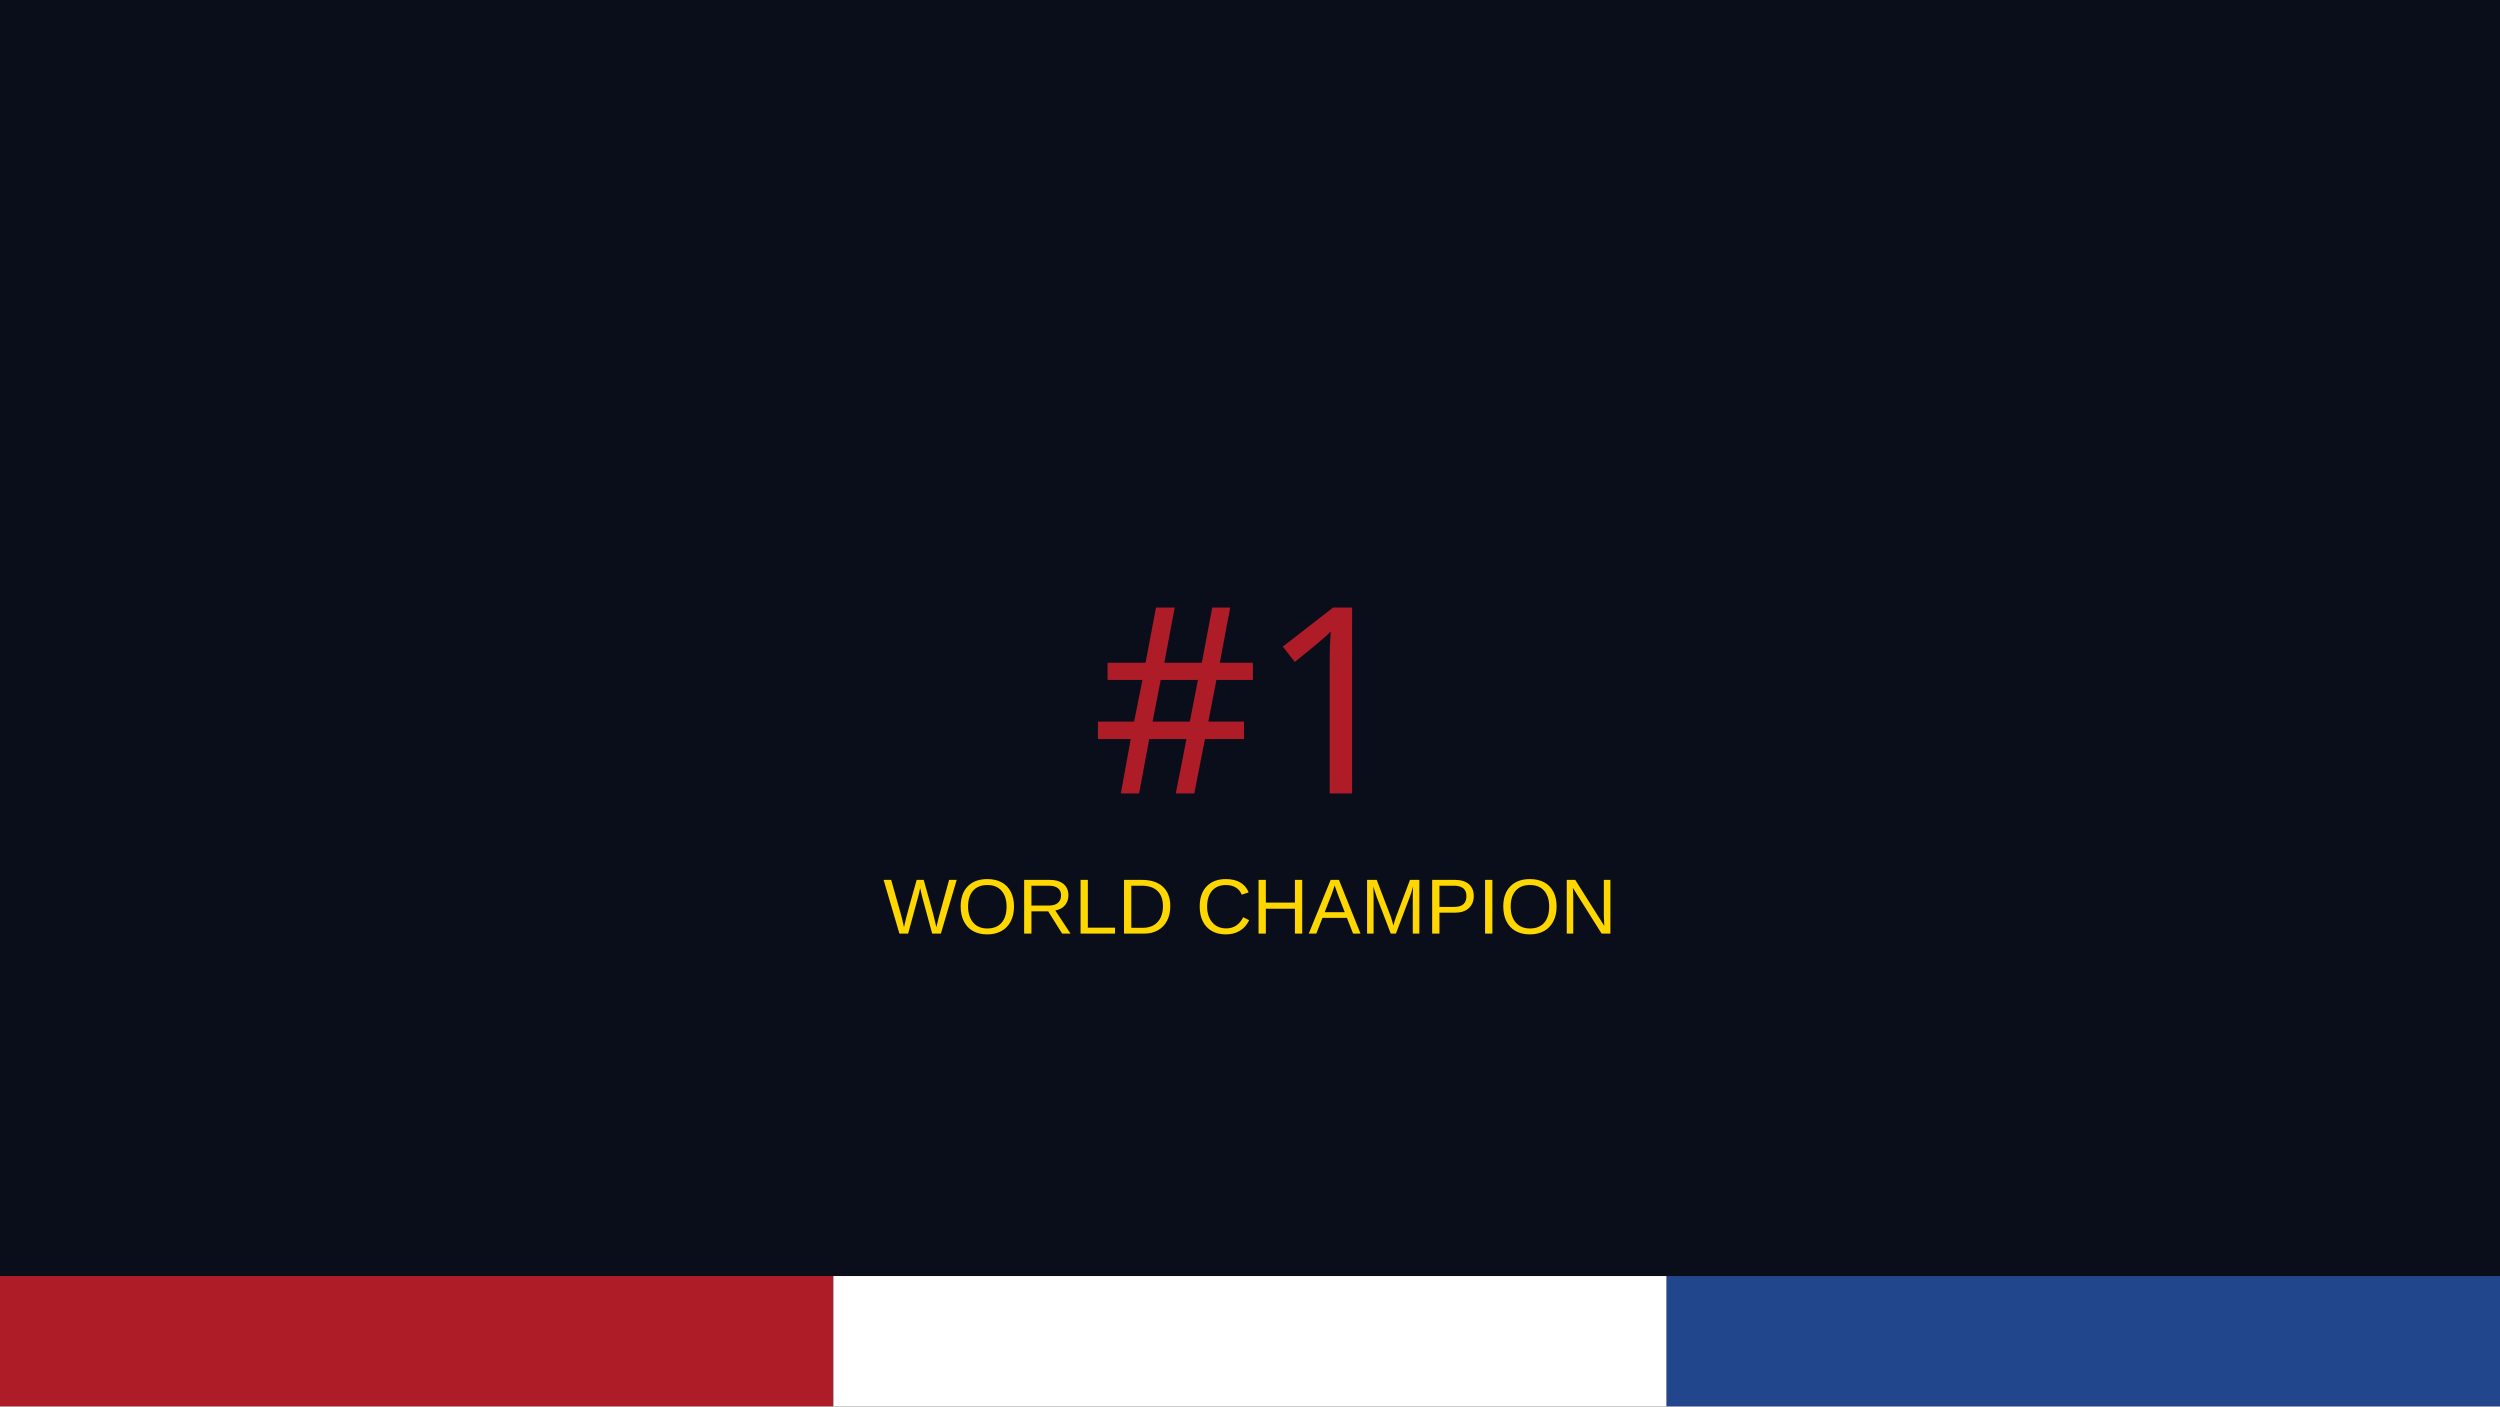
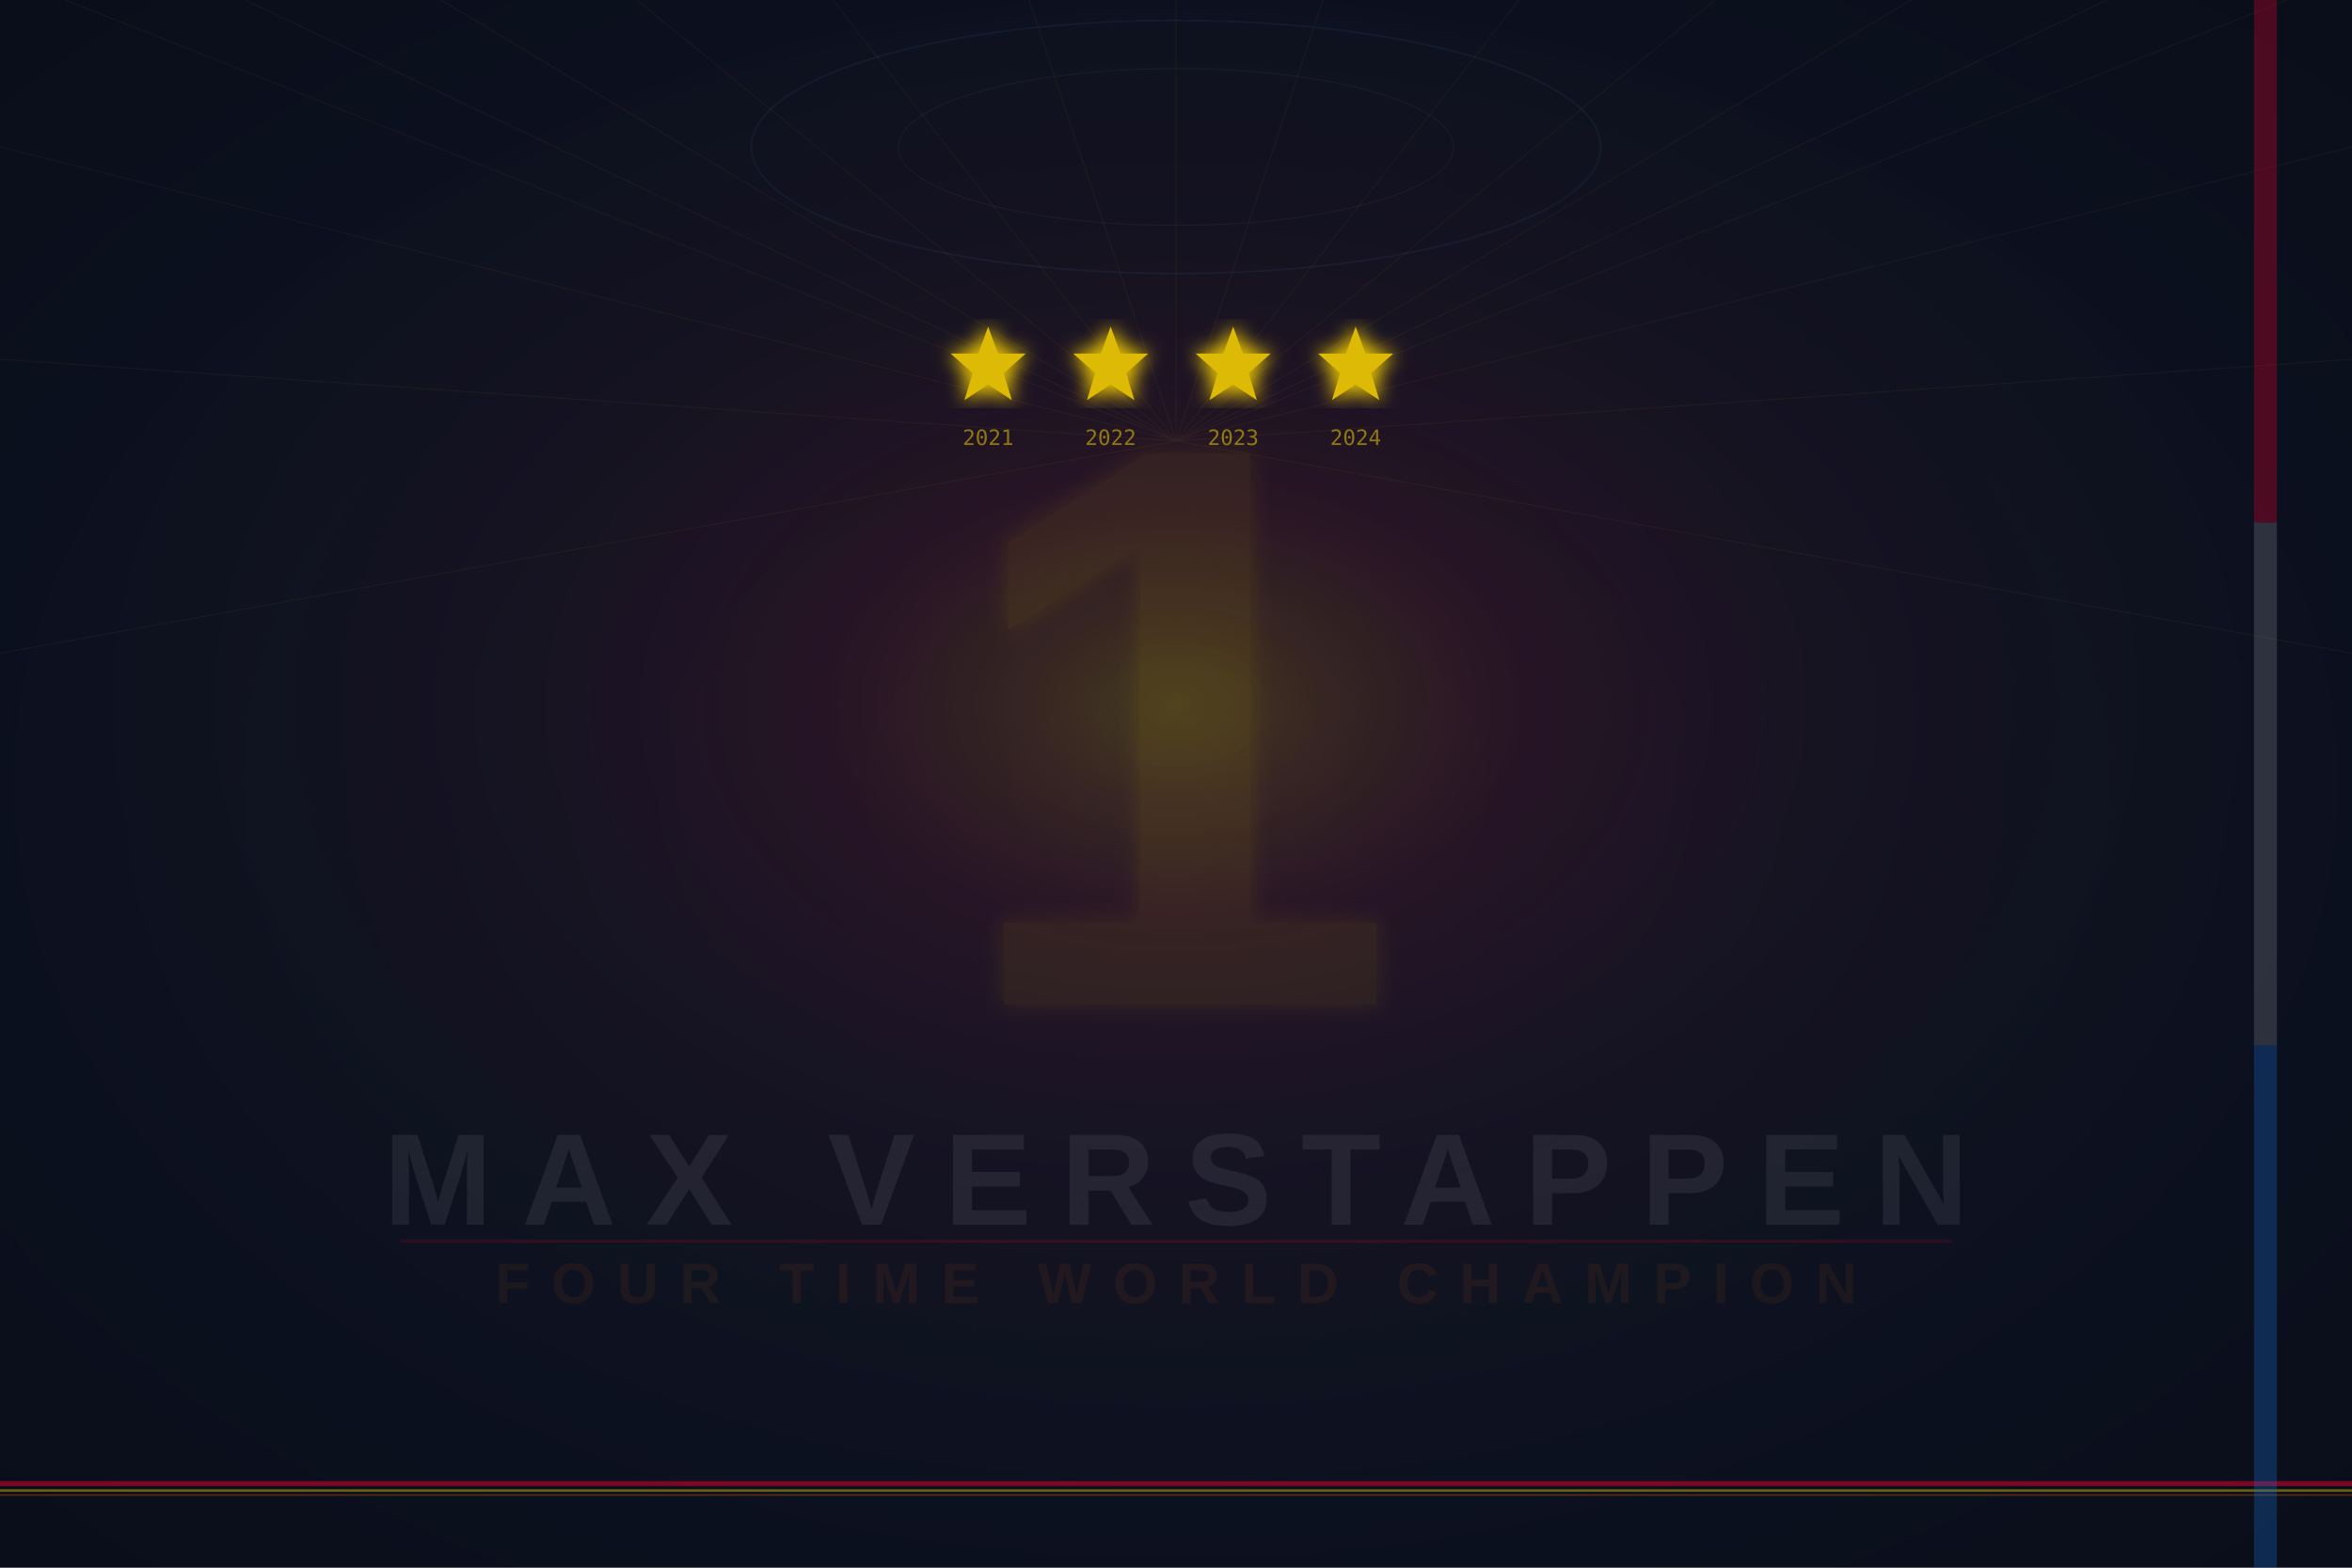
- <svg xmlns="http://www.w3.org/2000/svg" width="1920" height="1080" viewBox="0 0 1920 1080">
-   <rect width="1920" height="1080" fill="#0a0e1a" />
-   <text x="960" y="540" font-family="Arial Black, sans-serif" font-size="200" fill="#AE1C28" text-anchor="middle" dominant-baseline="middle">#1</text>
-   <text x="960" y="700" font-family="Arial, sans-serif" font-size="60" fill="#ffd700" text-anchor="middle" dominant-baseline="middle">WORLD CHAMPION</text>
-   <rect x="0" y="980" width="640" height="100" fill="#AE1C28" />
-   <rect x="640" y="980" width="640" height="100" fill="#ffffff" />
-   <rect x="1280" y="980" width="640" height="100" fill="#21468B" />
+ <svg xmlns="http://www.w3.org/2000/svg" viewBox="0 0 2880 1920" width="2880" height="1920">
+   <defs>
+     <radialGradient id="bg" cx="50%" cy="50%" r="70%">
+       <stop offset="0%" style="stop-color:#0f1629" />
+       <stop offset="100%" style="stop-color:#0a0e1a" />
+     </radialGradient>
+     <radialGradient id="burst" cx="50%" cy="45%" r="50%">
+       <stop offset="0%" style="stop-color:#ffd700;stop-opacity:0.18" />
+       <stop offset="30%" style="stop-color:#e8002d;stop-opacity:0.08" />
+       <stop offset="100%" style="stop-color:#0a0e1a;stop-opacity:0" />
+     </radialGradient>
+     <radialGradient id="outerGlow" cx="50%" cy="45%" r="60%">
+       <stop offset="0%" style="stop-color:#ff6600;stop-opacity:0.05" />
+       <stop offset="100%" style="stop-color:#0a0e1a;stop-opacity:0" />
+     </radialGradient>
+     <filter id="glow-gold">
+       <feGaussianBlur stdDeviation="12" result="blur" />
+       <feMerge>
+         <feMergeNode in="blur" />
+         <feMergeNode in="blur" />
+         <feMergeNode in="SourceGraphic" />
+       </feMerge>
+     </filter>
+     <filter id="glow-red">
+       <feGaussianBlur stdDeviation="8" result="blur" />
+       <feMerge>
+         <feMergeNode in="blur" />
+         <feMergeNode in="SourceGraphic" />
+       </feMerge>
+     </filter>
+   </defs>
+   <rect width="2880" height="1920" fill="url(#bg)" />
+   <rect width="2880" height="1920" fill="url(#burst)" />
+   <rect width="2880" height="1920" fill="url(#outerGlow)" />
+   <g opacity="0.06" stroke="#ffd700" stroke-width="1">
+     <line x1="1440" y1="540" x2="80" y2="0" />
+     <line x1="1440" y1="540" x2="300" y2="0" />
+     <line x1="1440" y1="540" x2="540" y2="0" />
+     <line x1="1440" y1="540" x2="780" y2="0" />
+     <line x1="1440" y1="540" x2="1020" y2="0" />
+     <line x1="1440" y1="540" x2="1260" y2="0" />
+     <line x1="1440" y1="540" x2="1440" y2="0" />
+     <line x1="1440" y1="540" x2="1620" y2="0" />
+     <line x1="1440" y1="540" x2="1860" y2="0" />
+     <line x1="1440" y1="540" x2="2100" y2="0" />
+     <line x1="1440" y1="540" x2="2340" y2="0" />
+     <line x1="1440" y1="540" x2="2580" y2="0" />
+     <line x1="1440" y1="540" x2="2800" y2="0" />
+     <line x1="1440" y1="540" x2="0" y2="180" />
+     <line x1="1440" y1="540" x2="2880" y2="180" />
+     <line x1="1440" y1="540" x2="0" y2="440" />
+     <line x1="1440" y1="540" x2="2880" y2="440" />
+     <line x1="1440" y1="540" x2="0" y2="800" />
+     <line x1="1440" y1="540" x2="2880" y2="800" />
+   </g>
+   <rect x="0" y="1814" width="2880" height="6" fill="#e8002d" opacity="0.5" />
+   <rect x="0" y="1824" width="2880" height="3" fill="#ffd700" opacity="0.4" />
+   <rect x="0" y="1830" width="2880" height="2" fill="#ff6600" opacity="0.3" />
+   <text x="1440" y="1230" font-family="'Arial Black', Arial, sans-serif" font-weight="900" font-size="980" text-anchor="middle" fill="#ffd700" opacity="0.07" filter="url(#glow-gold)">1</text>
+   <g filter="url(#glow-gold)" opacity="0.85">
+     <polygon transform="translate(1210,450)" points="0,-50 12,-17 46,-17 19,7 29,40 0,21 -29,40 -19,7 -46,-17 -12,-17" fill="#ffd700" />
+     <polygon transform="translate(1360,450)" points="0,-50 12,-17 46,-17 19,7 29,40 0,21 -29,40 -19,7 -46,-17 -12,-17" fill="#ffd700" />
+     <polygon transform="translate(1510,450)" points="0,-50 12,-17 46,-17 19,7 29,40 0,21 -29,40 -19,7 -46,-17 -12,-17" fill="#ffd700" />
+     <polygon transform="translate(1660,450)" points="0,-50 12,-17 46,-17 19,7 29,40 0,21 -29,40 -19,7 -46,-17 -12,-17" fill="#ffd700" />
+   </g>
+   <text x="1210" y="545" font-family="monospace" font-size="26" text-anchor="middle" fill="#ffd700" opacity="0.5">2021</text>
+   <text x="1360" y="545" font-family="monospace" font-size="26" text-anchor="middle" fill="#ffd700" opacity="0.5">2022</text>
+   <text x="1510" y="545" font-family="monospace" font-size="26" text-anchor="middle" fill="#ffd700" opacity="0.5">2023</text>
+   <text x="1660" y="545" font-family="monospace" font-size="26" text-anchor="middle" fill="#ffd700" opacity="0.5">2024</text>
+   <text x="1440" y="1500" font-family="'Arial Black', Arial, sans-serif" font-weight="900" font-size="160" text-anchor="middle" fill="#e8eaf0" opacity="0.08" letter-spacing="36">MAX VERSTAPPEN</text>
+   <rect x="490" y="1518" width="1900" height="4" fill="#e8002d" opacity="0.15" filter="url(#glow-red)" />
+   <text x="1440" y="1596" font-family="'Arial Black', Arial, sans-serif" font-weight="700" font-size="70" text-anchor="middle" fill="#ff6600" opacity="0.07" letter-spacing="26">FOUR TIME WORLD CHAMPION</text>
+   <rect x="2760" y="0" width="28" height="640" fill="#e8002d" opacity="0.3" />
+   <rect x="2760" y="640" width="28" height="640" fill="#e8eaf0" opacity="0.15" />
+   <rect x="2760" y="1280" width="28" height="640" fill="#1a6bcc" opacity="0.3" />
+   <ellipse cx="1440" cy="180" rx="520" ry="155" fill="none" stroke="#4499ee" stroke-width="2" opacity="0.08" />
+   <ellipse cx="1440" cy="180" rx="340" ry="96" fill="none" stroke="#e8eaf0" stroke-width="1" opacity="0.06" />
</svg>
